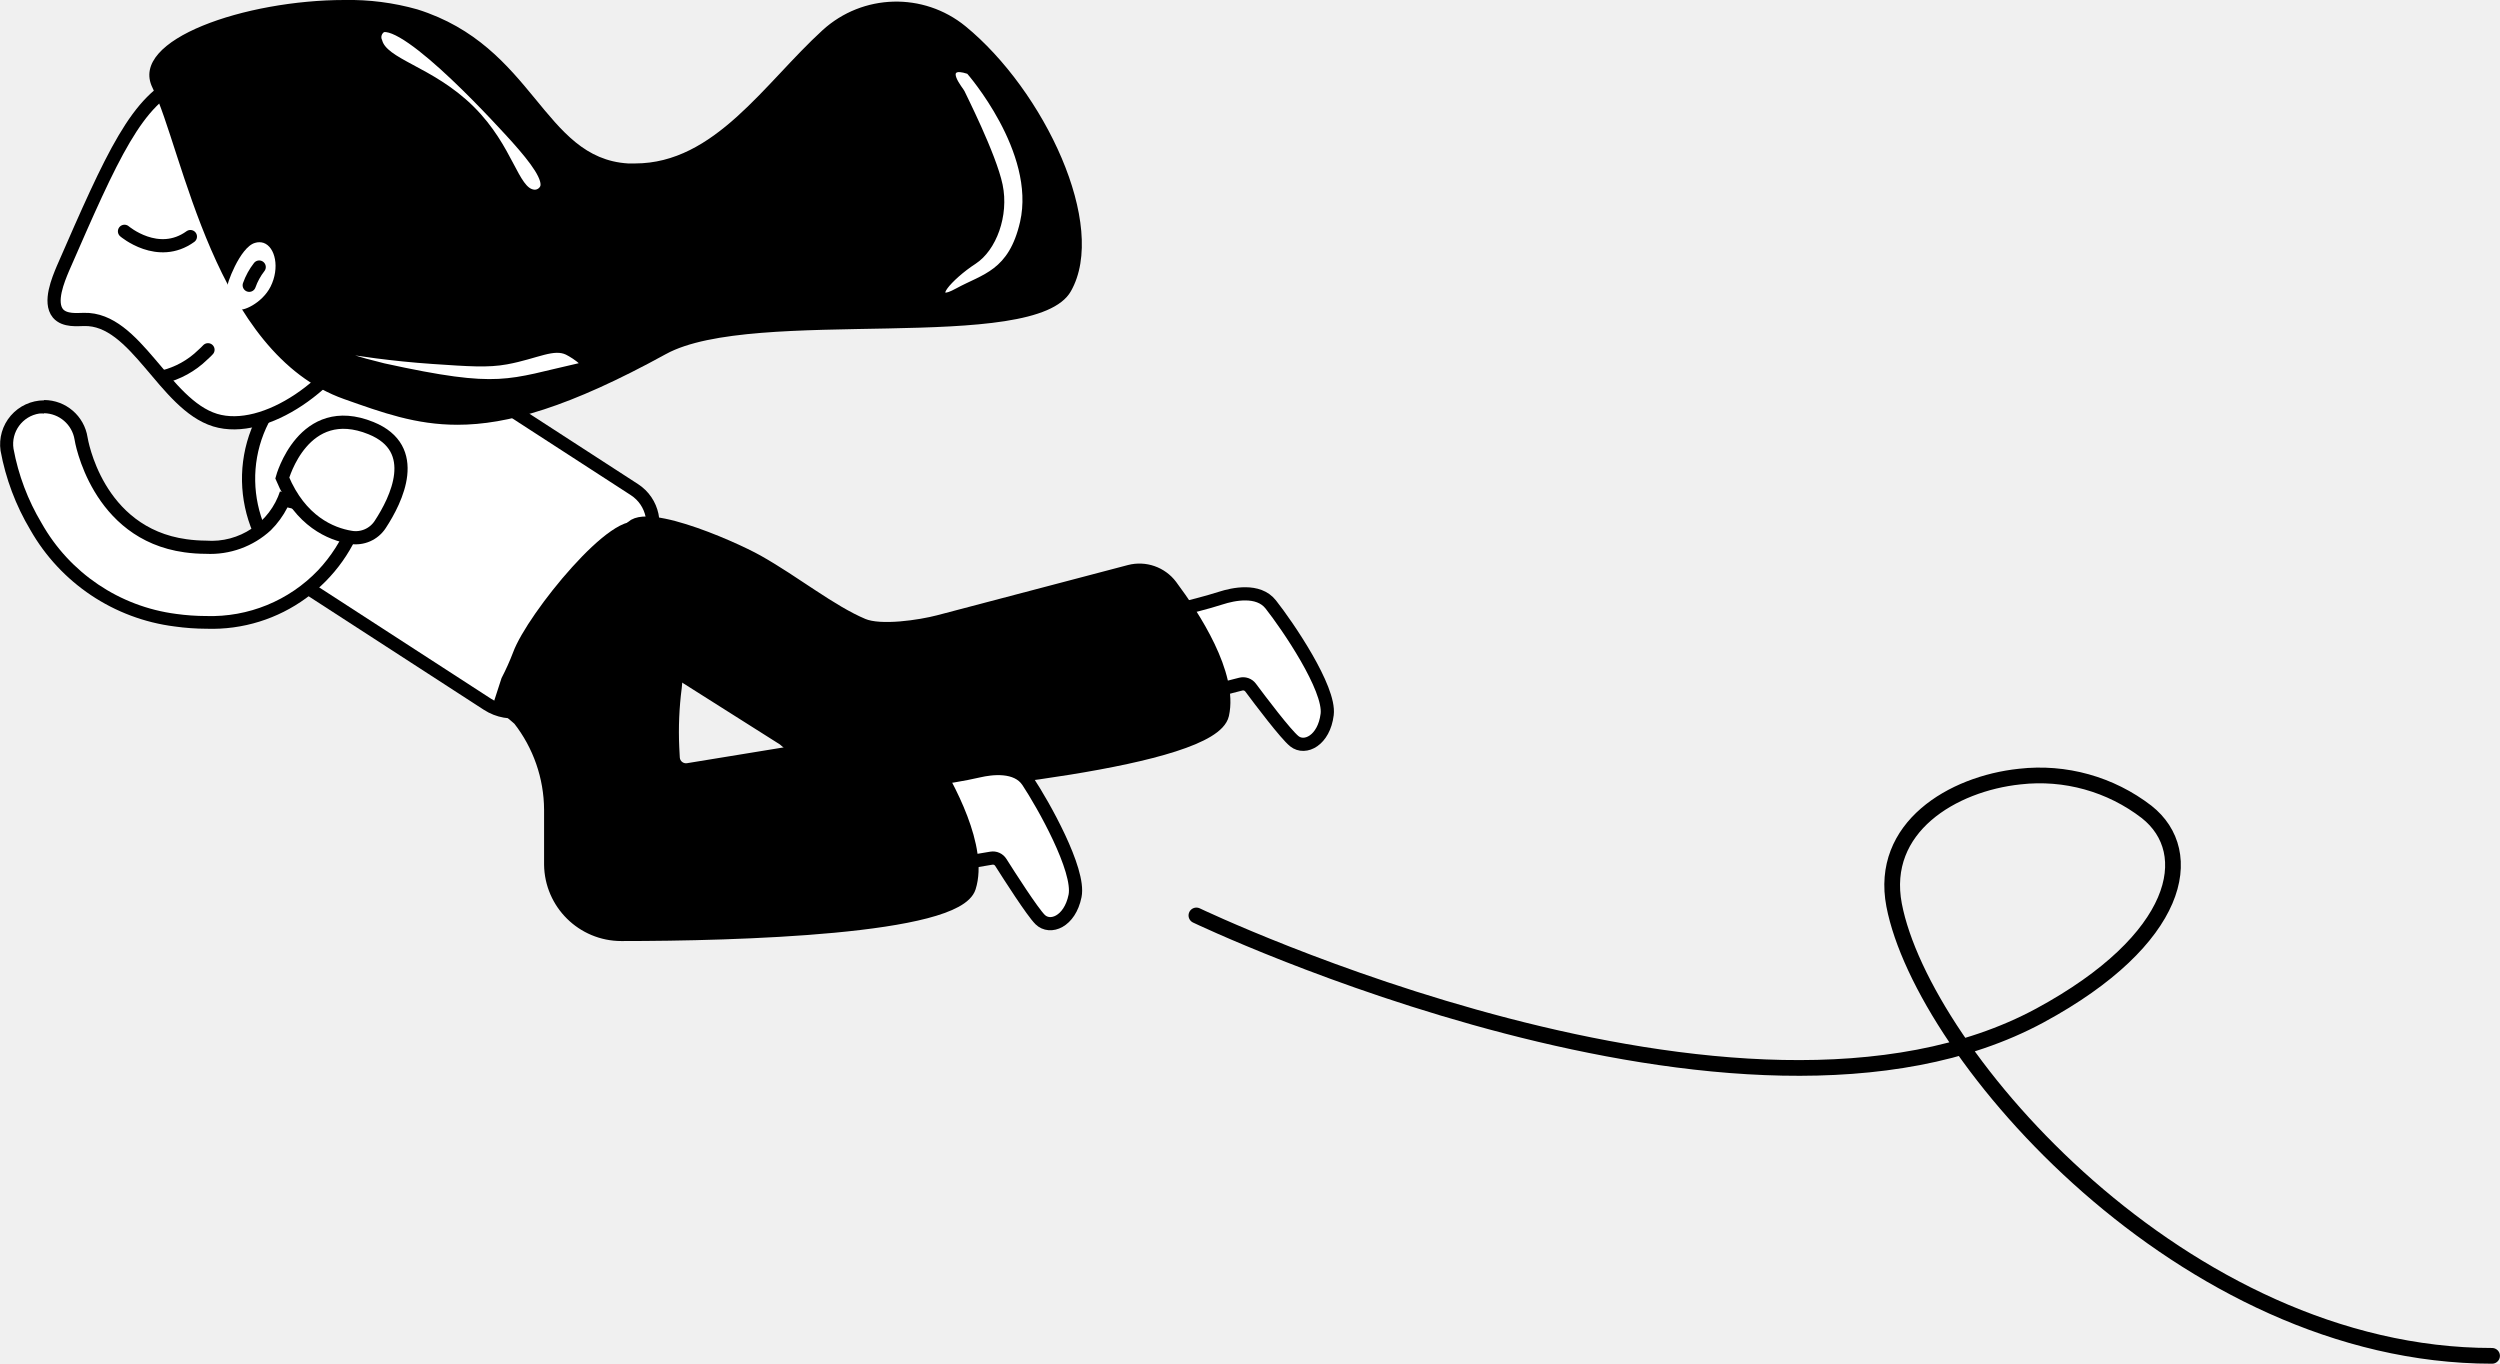
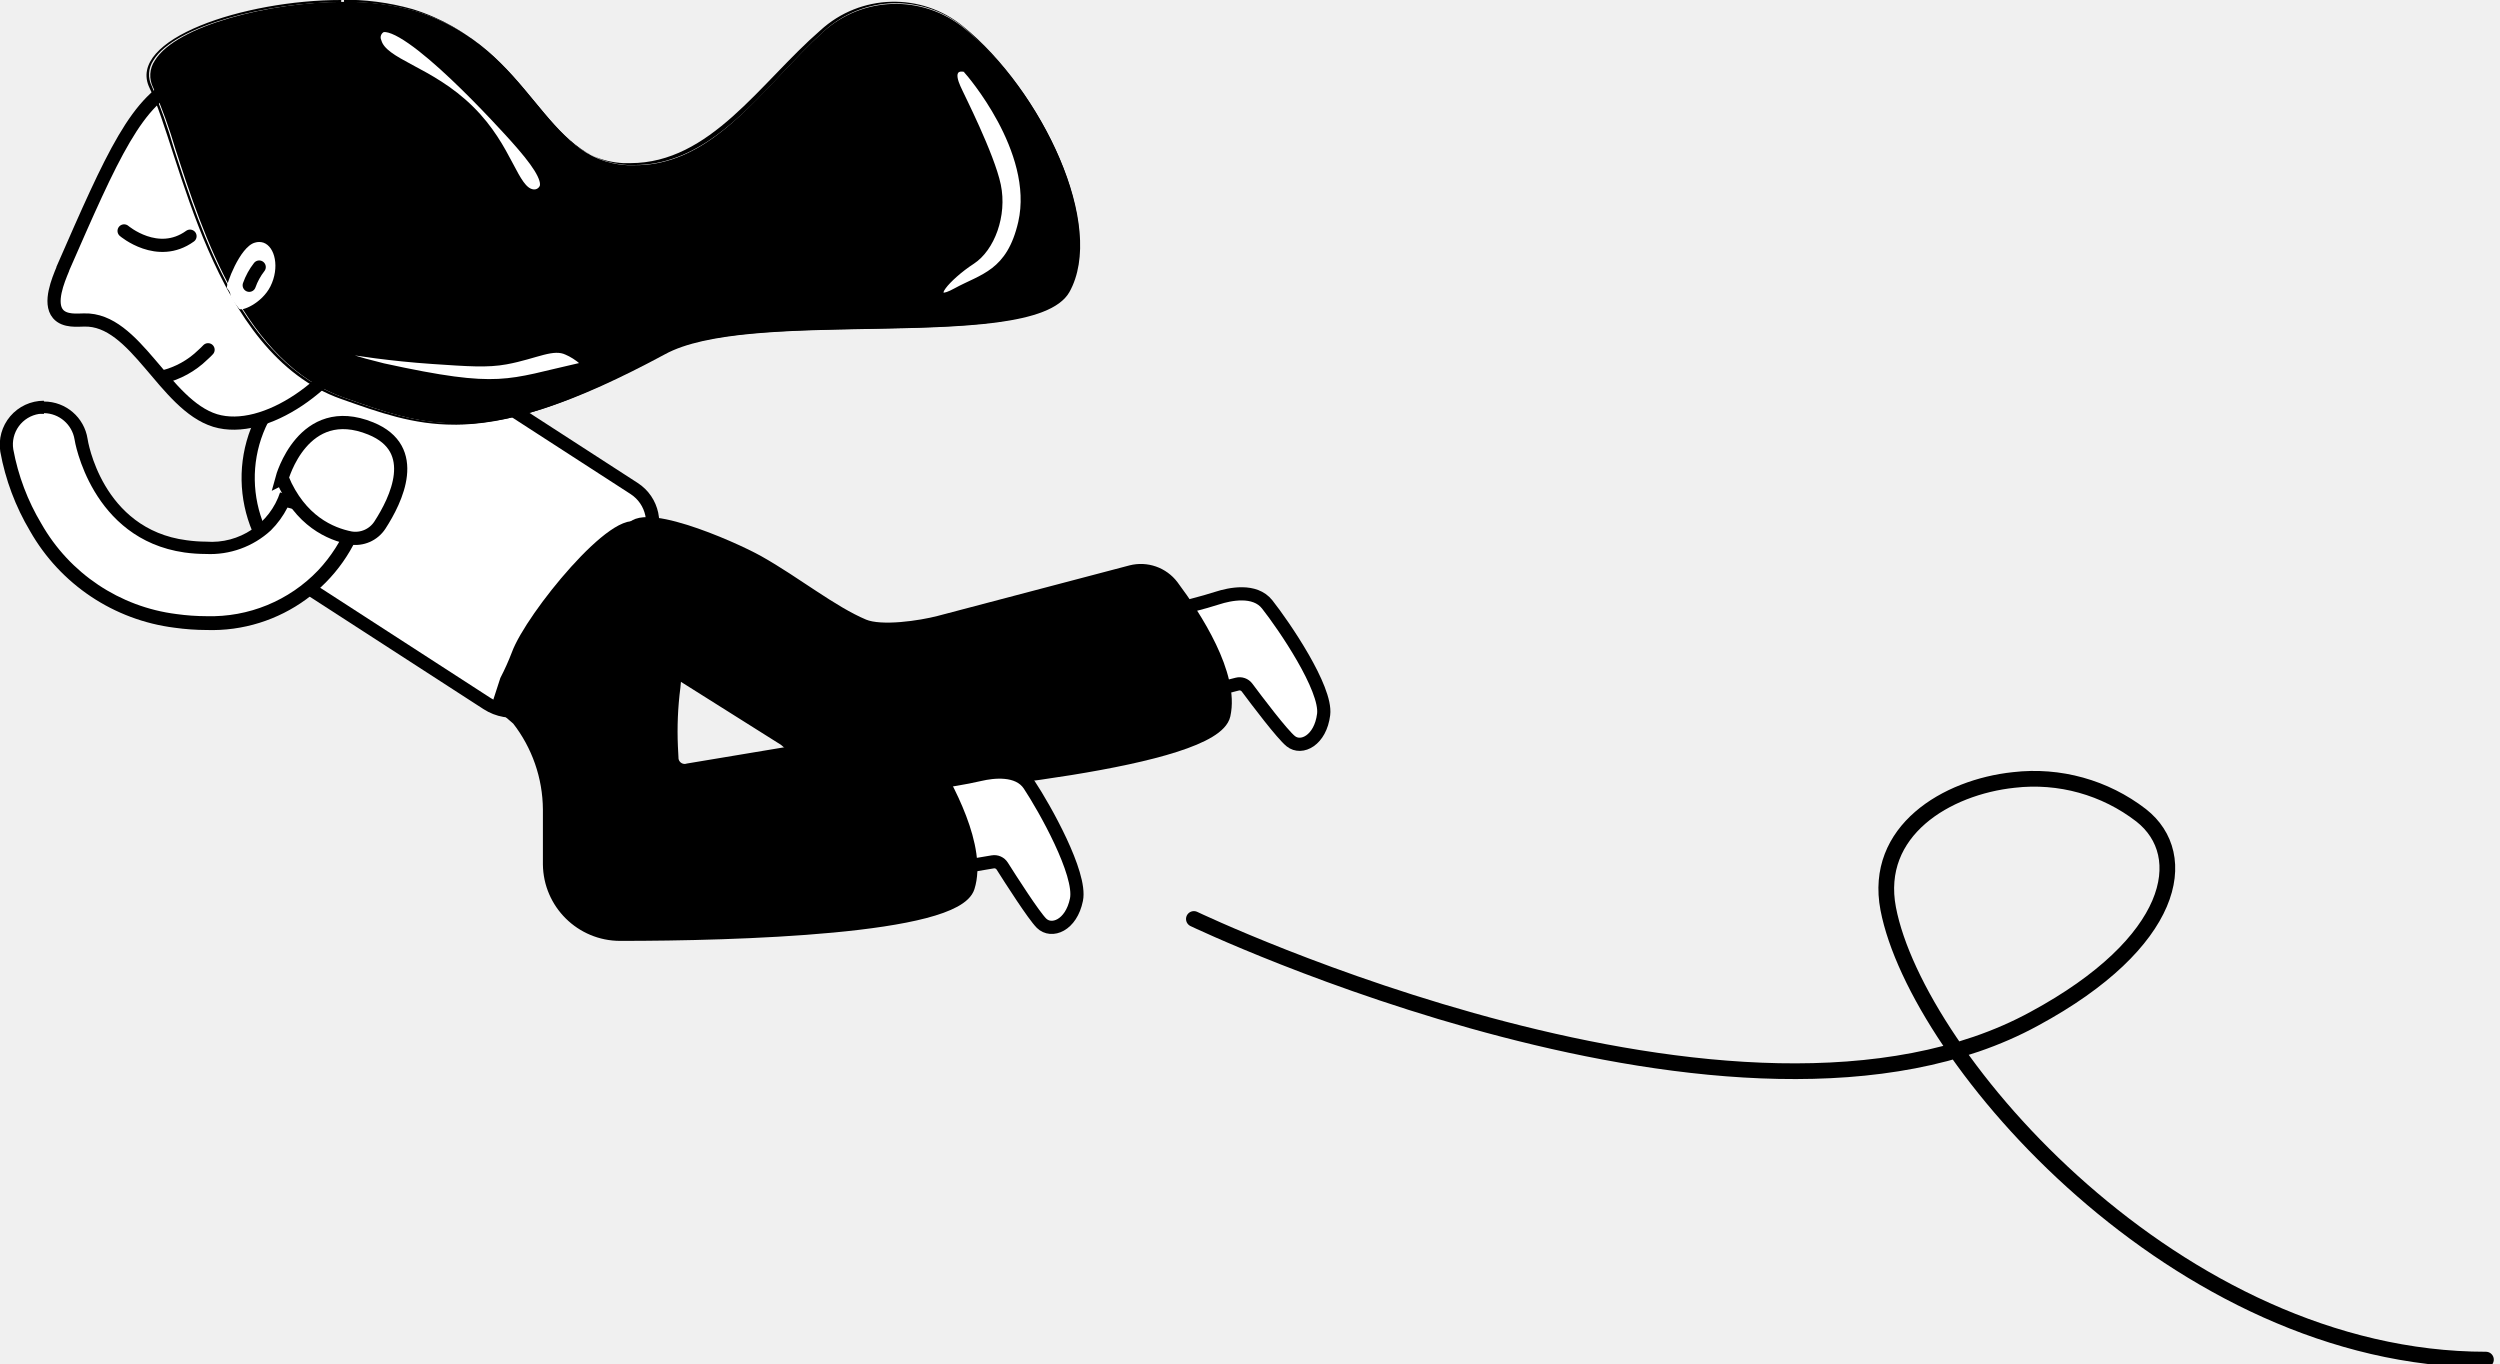
<svg xmlns="http://www.w3.org/2000/svg" viewBox="0 0 318.29 173.62">
  <defs>
    <style>.cls-1,.cls-2,.cls-4,.cls-6{fill:#fff;}.cls-1,.cls-2,.cls-3,.cls-5,.cls-6,.cls-7{stroke:#000;stroke-miterlimit:10;}.cls-1,.cls-3,.cls-5,.cls-7{stroke-linecap:round;}.cls-1,.cls-2,.cls-3,.cls-5{stroke-width:1.68px;}.cls-5,.cls-7{fill:none;}.cls-6{stroke-width:0.28px;}.cls-7{stroke-width:2px;}</style>
  </defs>
-   <g id="Layer_2" data-name="Layer 2">
+   <g data-name="Layer 2">
    <g id="HOME">
      <g id="member-asset">
-         <path class="cls-1" d="M55.21,40.59h0A16.55,16.55,0,0,1,71.76,57.13V85.22a5.16,5.16,0,0,1-5.16,5.16H44.65a6,6,0,0,1-6-6V57.13A16.55,16.55,0,0,1,55.21,40.59Z" transform="translate(-29.77 76.22) rotate(-57.06)" />
-         <path class="cls-2" d="M142,79.66,152.45,77c1-.26,2-.54,3-.86,1.52-.49,4.75-1.21,6.34.82,2.13,2.7,7.59,10.69,7.18,14s-2.82,4.5-4.18,3.41c-1.1-.88-4.35-5.19-5.57-6.83a1.19,1.19,0,0,0-1.25-.44l-13.28,3.38" />
-         <path class="cls-3" d="M143.82,72.75a5,5,0,0,1,5.24,1.83c2.92,3.91,7.72,11.3,6.58,16.4-1.31,5.85-34.87,9-47.66,10a5,5,0,0,1-4.81-2.71,13.17,13.17,0,0,0-3.38-4.17L86.31,85.57c-1.14-1.19-3.67-4.7-4.42-5.5l-.58-5.58c-.93-1-.1-2.71,0-4.08l-1.19-2.46c.29-3.88,12.94,1.62,16.33,3.53,4.76,2.68,9.3,6.37,13.41,8.1,2.25.95,7.28.19,9.65-.43Z" />
-         <path class="cls-4" d="M26.29,79.21a29,29,0,0,1-3.94-.28A23.86,23.86,0,0,1,4.58,67,29.45,29.45,0,0,1,.9,57.26a4.77,4.77,0,0,1,4.72-5.49,4.79,4.79,0,0,1,4.71,4c0,.12,2,12.11,13.33,13.67a19.24,19.24,0,0,0,2.59.19,10.55,10.55,0,0,0,7.69-2.8,10.61,10.61,0,0,0,2.25-3.29l9.31,2.35a20.21,20.21,0,0,1-4.33,7.19,19.71,19.71,0,0,1-14.86,6.09Z" />
-         <path d="M5.62,52.61a4,4,0,0,1,3.87,3.34c0,.13,2.1,12.73,14,14.37a20,20,0,0,0,2.71.19,11.36,11.36,0,0,0,8.28-3,11.39,11.39,0,0,0,2.12-2.91l7.74,2a19.41,19.41,0,0,1-3.84,6,18.88,18.88,0,0,1-14.25,5.83,28.29,28.29,0,0,1-3.83-.27A23.06,23.06,0,0,1,5.3,66.61a28.53,28.53,0,0,1-3.58-9.48A3.93,3.93,0,0,1,5,52.65a4,4,0,0,1,.6,0m0-1.68A5.61,5.61,0,0,0,.07,57.38,30.37,30.37,0,0,0,3.86,67.46a24.69,24.69,0,0,0,18.38,12.3,29.83,29.83,0,0,0,4.05.29A20.37,20.37,0,0,0,46.55,65.32L35.67,62.58l0-.08a9.19,9.19,0,0,1-9.45,6.33,18.26,18.26,0,0,1-2.48-.18C13,67.18,11.17,55.8,11.15,55.69a5.61,5.61,0,0,0-5.54-4.76Z" />
-         <path class="cls-1" d="M35.94,60.86s2.67-9.86,11.3-6.35c6.44,2.62,3.23,9.12,1.17,12.26a3.72,3.72,0,0,1-3.75,1.64C42.13,68,38.24,66.37,35.94,60.86Z" />
-         <path class="cls-2" d="M8,34.21c6.3-14.44,9.46-21.66,15.25-23.93a16.41,16.41,0,0,1,10.37-.86c10.74,3,18.56,19.41,13,31.6-3.58,7.84-12.91,14.4-19.23,12.47-6.5-2-10.07-13-16.7-12.82-.78,0-2.46.23-3.31-.77C6.2,38.48,7.42,35.6,8,34.21Z" />
-         <path class="cls-5" d="M15.85,29.45s4.27,3.64,8.39.67" />
-         <path class="cls-5" d="M20.69,48a11,11,0,0,0,5.13-2.83c.24-.21.46-.43.66-.64" />
-         <path d="M58.22,53.93c-5.17,0-9.32-1.47-14.13-3.17l-.24-.08C31.21,46.19,25.9,29.81,22.39,19a68.77,68.77,0,0,0-2.85-7.88,3.39,3.39,0,0,1,.21-3.47C22.54,3.15,34.46.14,43.84.14a31.81,31.81,0,0,1,9.24,1.19c7.58,2.37,11.56,7.22,15.08,11.5s6.4,7.79,11.8,8.1l.89,0C88.55,21,94.13,15,99.52,9.32c1.72-1.82,3.49-3.7,5.3-5.34a13.79,13.79,0,0,1,18-.5c10,8.16,18.12,25.25,13.39,33.56-2.43,4.27-13.71,4.47-25.64,4.69-10.16.18-20.66.37-25.87,3.23C73.4,51.17,65.23,53.93,58.22,53.93Z" />
-         <path d="M43.84,0V.28A31.68,31.68,0,0,1,53,1.46c7.54,2.36,11.51,7.19,15,11.45s6.44,7.83,11.9,8.15l.9,0c7.76,0,13.36-5.93,18.77-11.67,1.72-1.82,3.49-3.7,5.29-5.33a13.65,13.65,0,0,1,17.82-.49A45.21,45.21,0,0,1,134.9,20.27c2.91,6.84,3.34,12.93,1.19,16.71-2.39,4.2-14.15,4.41-25.52,4.62-10.17.18-20.7.37-25.93,3.25-11.28,6.19-19.43,9-26.42,9-5.15,0-9.29-1.47-14.08-3.17l-.24-.09C31.32,46.08,26,29.74,22.52,18.93A68.72,68.72,0,0,0,19.66,11a3.26,3.26,0,0,1,.2-3.33C22.63,3.26,34.5.28,43.84.28V0m0,0C31.36,0,16.37,5,19.41,11.16c3.87,7.91,7.88,33.8,24.4,39.65,4.89,1.73,9.13,3.27,14.42,3.27,6.36,0,14.22-2.22,26.55-9,11.18-6.14,47,.11,51.56-8,4.78-8.39-3.44-25.58-13.42-33.74a13.93,13.93,0,0,0-18.19.5C97.32,10.61,91,20.81,80.85,20.81l-.88,0C69.1,20.15,68.09,5.88,53.12,1.19A31.91,31.91,0,0,0,43.84,0Z" />
-         <path class="cls-1" d="M48.54,3.32c3.43-1.25,16.19,13,17.23,14.13,2.54,2.84,4.32,5.21,3.8,6.56a1.62,1.62,0,0,1-1.93.92c-2.5-.62-3-5.85-7.91-10.74-5.11-5.07-11-5.82-11.87-8.78A1.63,1.63,0,0,1,48.54,3.32Z" />
-         <path class="cls-1" d="M74.13,47c-9.52,2.13-10.32,3.38-25.38.08a79.53,79.53,0,0,1-9.19-2.82c-2.11-.76-2.29-.9-2.26-1,.13-.41,7.54,1.54,17.81,2.24,4.67.32,7,.48,9.3.06,3.77-.69,6-2.11,8-1.17C73.47,44.92,76,46.58,74.13,47Z" />
-         <path class="cls-4" d="M28.92,36.63c-.17-.19,1.61-5.19,3.56-5.71a1.79,1.79,0,0,1,1.07,0c1.5.52,2.09,3.19.9,5.57-1.09,2.17-3.71,3.24-4,2.84C28.59,37,30,37.91,28.92,36.63Z" />
-         <path class="cls-1" d="M33,34a8.25,8.25,0,0,0-1.27,2.32" />
-         <path class="cls-6" d="M123.23,9.27s8.82,10.05,6.78,19c-1.45,6.32-4.84,6.73-8.2,8.57s-.85-1.32,2.33-3.38c2.57-1.68,4.19-6,3.37-9.93s-4.79-11.7-4.85-11.89S119.81,8.15,123.23,9.27Z" />
-         <path class="cls-7" d="M152.32,116.55s69.5,33.25,107.41,12.73c17.86-9.67,20.11-20.75,13.57-25.91a22.3,22.3,0,0,0-16.15-4.5c-8.57.9-17.89,6.47-16,16.36,3.65,19,36.82,57.39,76.13,57.39" />
-         <path class="cls-2" d="M110.86,100.55l10.66-1.79c1-.17,2.08-.37,3.1-.61,1.55-.36,4.83-.81,6.25,1.34,1.9,2.87,6.67,11.28,6,14.58s-3.18,4.25-4.45,3c-1-1-3.9-5.53-5-7.27a1.19,1.19,0,0,0-1.21-.54l-13.51,2.27" />
-         <path class="cls-3" d="M113.15,93.82a5,5,0,0,1,5.06,2.25c2.59,4.13,6.77,11.9,5.2,16.9-1.63,5.19-29.58,6-44.3,6a9,9,0,0,1-9-8.9l0-7a18.87,18.87,0,0,0-4-11.5l-2.4-2.07.92-2.84a31.86,31.86,0,0,0,1.47-3.28c1.73-4.75,12.75-18.28,15.52-15.86,3.26,2.84,5.24,12.44,4.34,20a44.07,44.07,0,0,0-.32,7.62l.07,1.35A1.63,1.63,0,0,0,87.58,98Z" />
+         <path transform="translate(-29.8 76.2) rotate(-57.1)" class="cls-1" d="m55.2 40.6a16.6 16.6 0 0 1 16.6 16.5v28.1a5.16 5.16 0 0 1 -5.16 5.16h-22a6 6 0 0 1 -6 -6v-27.3a16.6 16.6 0 0 1 16.6 -16.5z" />
+         <path class="cls-2" d="m142 79.7 10-2.7c1-0.26 2-0.54 3-0.86 1.52-0.49 4.75-1.21 6.34 0.82 2.13 2.7 7.59 10.7 7.18 14s-2.82 4.5-4.18 3.41c-1.1-0.88-4.35-5.19-5.57-6.83a1.19 1.19 0 0 0 -1.25 -0.44l-13.3 3.38" />
+         <path class="cls-3" d="m144 72.8a5 5 0 0 1 5.24 1.83c2.92 3.91 7.72 11.3 6.58 16.4-1.31 5.85-34.9 9-47.7 10a5 5 0 0 1 -4.81 -2.71 13.2 13.2 0 0 0 -3.38 -4.17l-13.5-8.5c-1.14-1.19-3.67-4.7-4.42-5.5l-0.58-5.58c-0.93-1-0.1-2.71 0-4.08l-1.19-2.46c0.29-3.88 12.9 1.62 16.3 3.53 4.76 2.68 9.3 6.37 13.4 8.1 2.25 0.95 7.28 0.19 9.65-0.43z" />
+         <path class="cls-4" d="m26.3 79.2a29 29 0 0 1 -3.94 -0.28 23.9 23.9 0 0 1 -17.8 -11.9 29.4 29.4 0 0 1 -3.7 -9.7 4.77 4.77 0 0 1 4.72 -5.49 4.79 4.79 0 0 1 4.71 4c0 0.12 2 12.1 13.3 13.7a19.2 19.2 0 0 0 2.59 0.19 10.6 10.6 0 0 0 7.69 -2.8 10.6 10.6 0 0 0 2.25 -3.29l9.31 2.35a20.2 20.2 0 0 1 -4.33 7.19 19.7 19.7 0 0 1 -14.9 6.09z" />
+         <path d="m5.62 52.6a4 4 0 0 1 3.87 3.34c0 0.13 2.1 12.7 14 14.4a20 20 0 0 0 2.71 0.19 11.4 11.4 0 0 0 8.28 -3 11.4 11.4 0 0 0 2.12 -2.91l7.74 2a19.4 19.4 0 0 1 -3.84 6 18.9 18.9 0 0 1 -14.2 5.83 28.3 28.3 0 0 1 -3.83 -0.27 23.1 23.1 0 0 1 -17.2 -11.5 28.5 28.5 0 0 1 -3.58 -9.48 3.93 3.93 0 0 1 3.28 -4.5 4 4 0 0 1 0.6 0m0-1.68a5.61 5.61 0 0 0 -5.53 6.5 30.4 30.4 0 0 0 3.79 10.1 24.7 24.7 0 0 0 18.4 12.3 29.8 29.8 0 0 0 4.05 0.29 20.4 20.4 0 0 0 20.3 -14.8l-10.9-2.7v-0.08a9.19 9.19 0 0 1 -9.45 6.33 18.3 18.3 0 0 1 -2.48 -0.18c-10.8-1.4-12.6-12.8-12.6-12.9a5.61 5.61 0 0 0 -5.54 -4.76z" />
+         <path class="cls-1" d="m35.9 60.9s2.67-9.86 11.3-6.35c6.44 2.62 3.23 9.12 1.17 12.3a3.72 3.72 0 0 1 -3.75 1.64c-2.5-0.5-6.4-2.1-8.7-7.6z" />
+         <path class="cls-2" d="m8 34.2c6.3-14.4 9.46-21.7 15.2-23.9a16.4 16.4 0 0 1 10.4 -0.86c10.7 3 18.6 19.4 13 31.6-3.58 7.84-12.9 14.4-19.2 12.5-6.5-2-10.1-13-16.7-12.8-0.78 0-2.46 0.23-3.31-0.77-1.2-1.4 0.02-4.3 0.6-5.7z" />
+         <path class="cls-5" d="m15.8 29.4s4.27 3.64 8.39 0.67" />
+         <path class="cls-5" d="m20.7 48a11 11 0 0 0 5.13 -2.83c0.24-0.21 0.46-0.43 0.66-0.64" />
+         <path d="m58.2 53.9c-5.17 0-9.32-1.47-14.1-3.17l-0.24-0.08c-12.7-4.4-18-20.8-21.5-31.6a68.8 68.8 0 0 0 -2.85 -7.88 3.39 3.39 0 0 1 0.21 -3.47c2.7-4.45 14.7-7.46 24-7.46a31.8 31.8 0 0 1 9.24 1.19c7.58 2.37 11.6 7.22 15.1 11.5s6.4 7.79 11.8 8.1h0.89c7.8 0.1 13.3-5.9 18.7-11.6 1.72-1.82 3.49-3.7 5.3-5.34a13.8 13.8 0 0 1 18 -0.5c10 8.16 18.1 25.2 13.4 33.6-2.43 4.27-13.7 4.47-25.6 4.69-10.2 0.18-20.7 0.37-25.9 3.23-11.5 6.2-19.7 8.9-26.7 8.9z" />
+         <path d="m43.8 0v0.28a31.7 31.7 0 0 1 9.2 1.18c7.54 2.36 11.5 7.19 15 11.4s6.44 7.83 11.9 8.15h0.9c7.76 0 13.4-5.93 18.8-11.7 1.72-1.82 3.49-3.7 5.29-5.33a13.6 13.6 0 0 1 17.8 -0.49 45.2 45.2 0 0 1 12 16.8c2.91 6.84 3.34 12.9 1.19 16.7-2.39 4.2-14.2 4.41-25.5 4.62-10.2 0.18-20.7 0.37-25.9 3.25-11.3 6.19-19.4 9-26.4 9-5.15 0-9.29-1.47-14.1-3.17l-0.24-0.09c-12.8-4.5-18.1-20.9-21.6-31.7a68.7 68.7 0 0 0 -2.8 -7.9 3.26 3.26 0 0 1 0.2 -3.33c2.7-4.41 14.6-7.39 23.9-7.39v-0.28c-12.4 0-27.4 5-24.4 11.2 3.87 7.91 7.88 33.8 24.4 39.6 4.89 1.73 9.13 3.27 14.4 3.27 6.36 0 14.2-2.22 26.6-9 11.2-6.14 47 0.11 51.6-8 4.78-8.39-3.44-25.6-13.4-33.7a13.9 13.9 0 0 0 -18.2 0.5c-7.7 6.7-14 16.9-24.2 16.9h-0.88c-10.8-0.6-11.8-14.9-26.8-19.6a31.9 31.9 0 0 0 -9.3 -1.2z" />
+         <path class="cls-1" d="m48.5 3.32c3.43-1.25 16.2 13 17.2 14.1 2.54 2.84 4.32 5.21 3.8 6.56a1.62 1.62 0 0 1 -1.93 0.92c-2.5-0.62-3-5.85-7.91-10.7-5.11-5.07-11-5.82-11.9-8.78a1.63 1.63 0 0 1 0.7 -2.08z" />
+         <path class="cls-1" d="m74.1 47c-9.52 2.13-10.3 3.38-25.4 0.08a79.5 79.5 0 0 1 -9.19 -2.82c-2.11-0.76-2.29-0.9-2.26-1 0.13-0.41 7.54 1.54 17.8 2.24 4.67 0.32 7 0.48 9.3 0.06 3.77-0.69 6-2.11 8-1.17 1.2 0.5 3.7 2.2 1.8 2.6z" />
+         <path class="cls-4" d="m28.9 36.6c-0.17-0.19 1.61-5.19 3.56-5.71a1.79 1.79 0 0 1 1.07 0c1.5 0.52 2.09 3.19 0.9 5.57-1.09 2.17-3.71 3.24-4 2.84-1.9-2.3-0.5-1.4-1.6-2.7z" />
+         <path class="cls-1" d="m33 34a8.25 8.25 0 0 0 -1.27 2.32" />
+         <path class="cls-6" d="m123 9.27s8.82 10 6.78 19c-1.45 6.32-4.84 6.73-8.2 8.57s-0.85-1.32 2.33-3.38c2.57-1.68 4.19-6 3.37-9.93s-4.79-11.7-4.85-11.9-2-3.55 1-2.43z" />
+         <path class="cls-7" d="m152 117s69.5 33.2 107 12.7c17.9-9.67 20.1-20.8 13.6-25.9a22.3 22.3 0 0 0 -16.2 -4.5c-8.57 0.9-17.9 6.47-16 16.4 3.65 19 36.8 57.4 76.1 57.4" />
+         <path class="cls-2" d="m111 101l10.7-1.79c1-0.17 2.08-0.37 3.1-0.61 1.55-0.36 4.83-0.81 6.25 1.34 1.9 2.87 6.67 11.3 6 14.6s-3.18 4.25-4.45 3c-1-1-3.9-5.53-5-7.27a1.19 1.19 0 0 0 -1.21 -0.54l-13.5 2.27" />
+         <path class="cls-3" d="m113 93.8a5 5 0 0 1 5.06 2.25c2.59 4.13 6.77 11.9 5.2 16.9-1.63 5.19-29.6 6-44.3 6a9 9 0 0 1 -9 -8.9v-7a18.9 18.9 0 0 0 -4 -11.5l-2.4-2.07 0.92-2.84a31.9 31.9 0 0 0 1.47 -3.28c1.73-4.75 12.8-18.3 15.5-15.9 3.26 2.84 5.24 12.4 4.34 20a44.1 44.1 0 0 0 -0.32 7.62l0.07 1.35a1.63 1.63 0 0 0 2.1 1.6z" />
      </g>
    </g>
  </g>
</svg>
